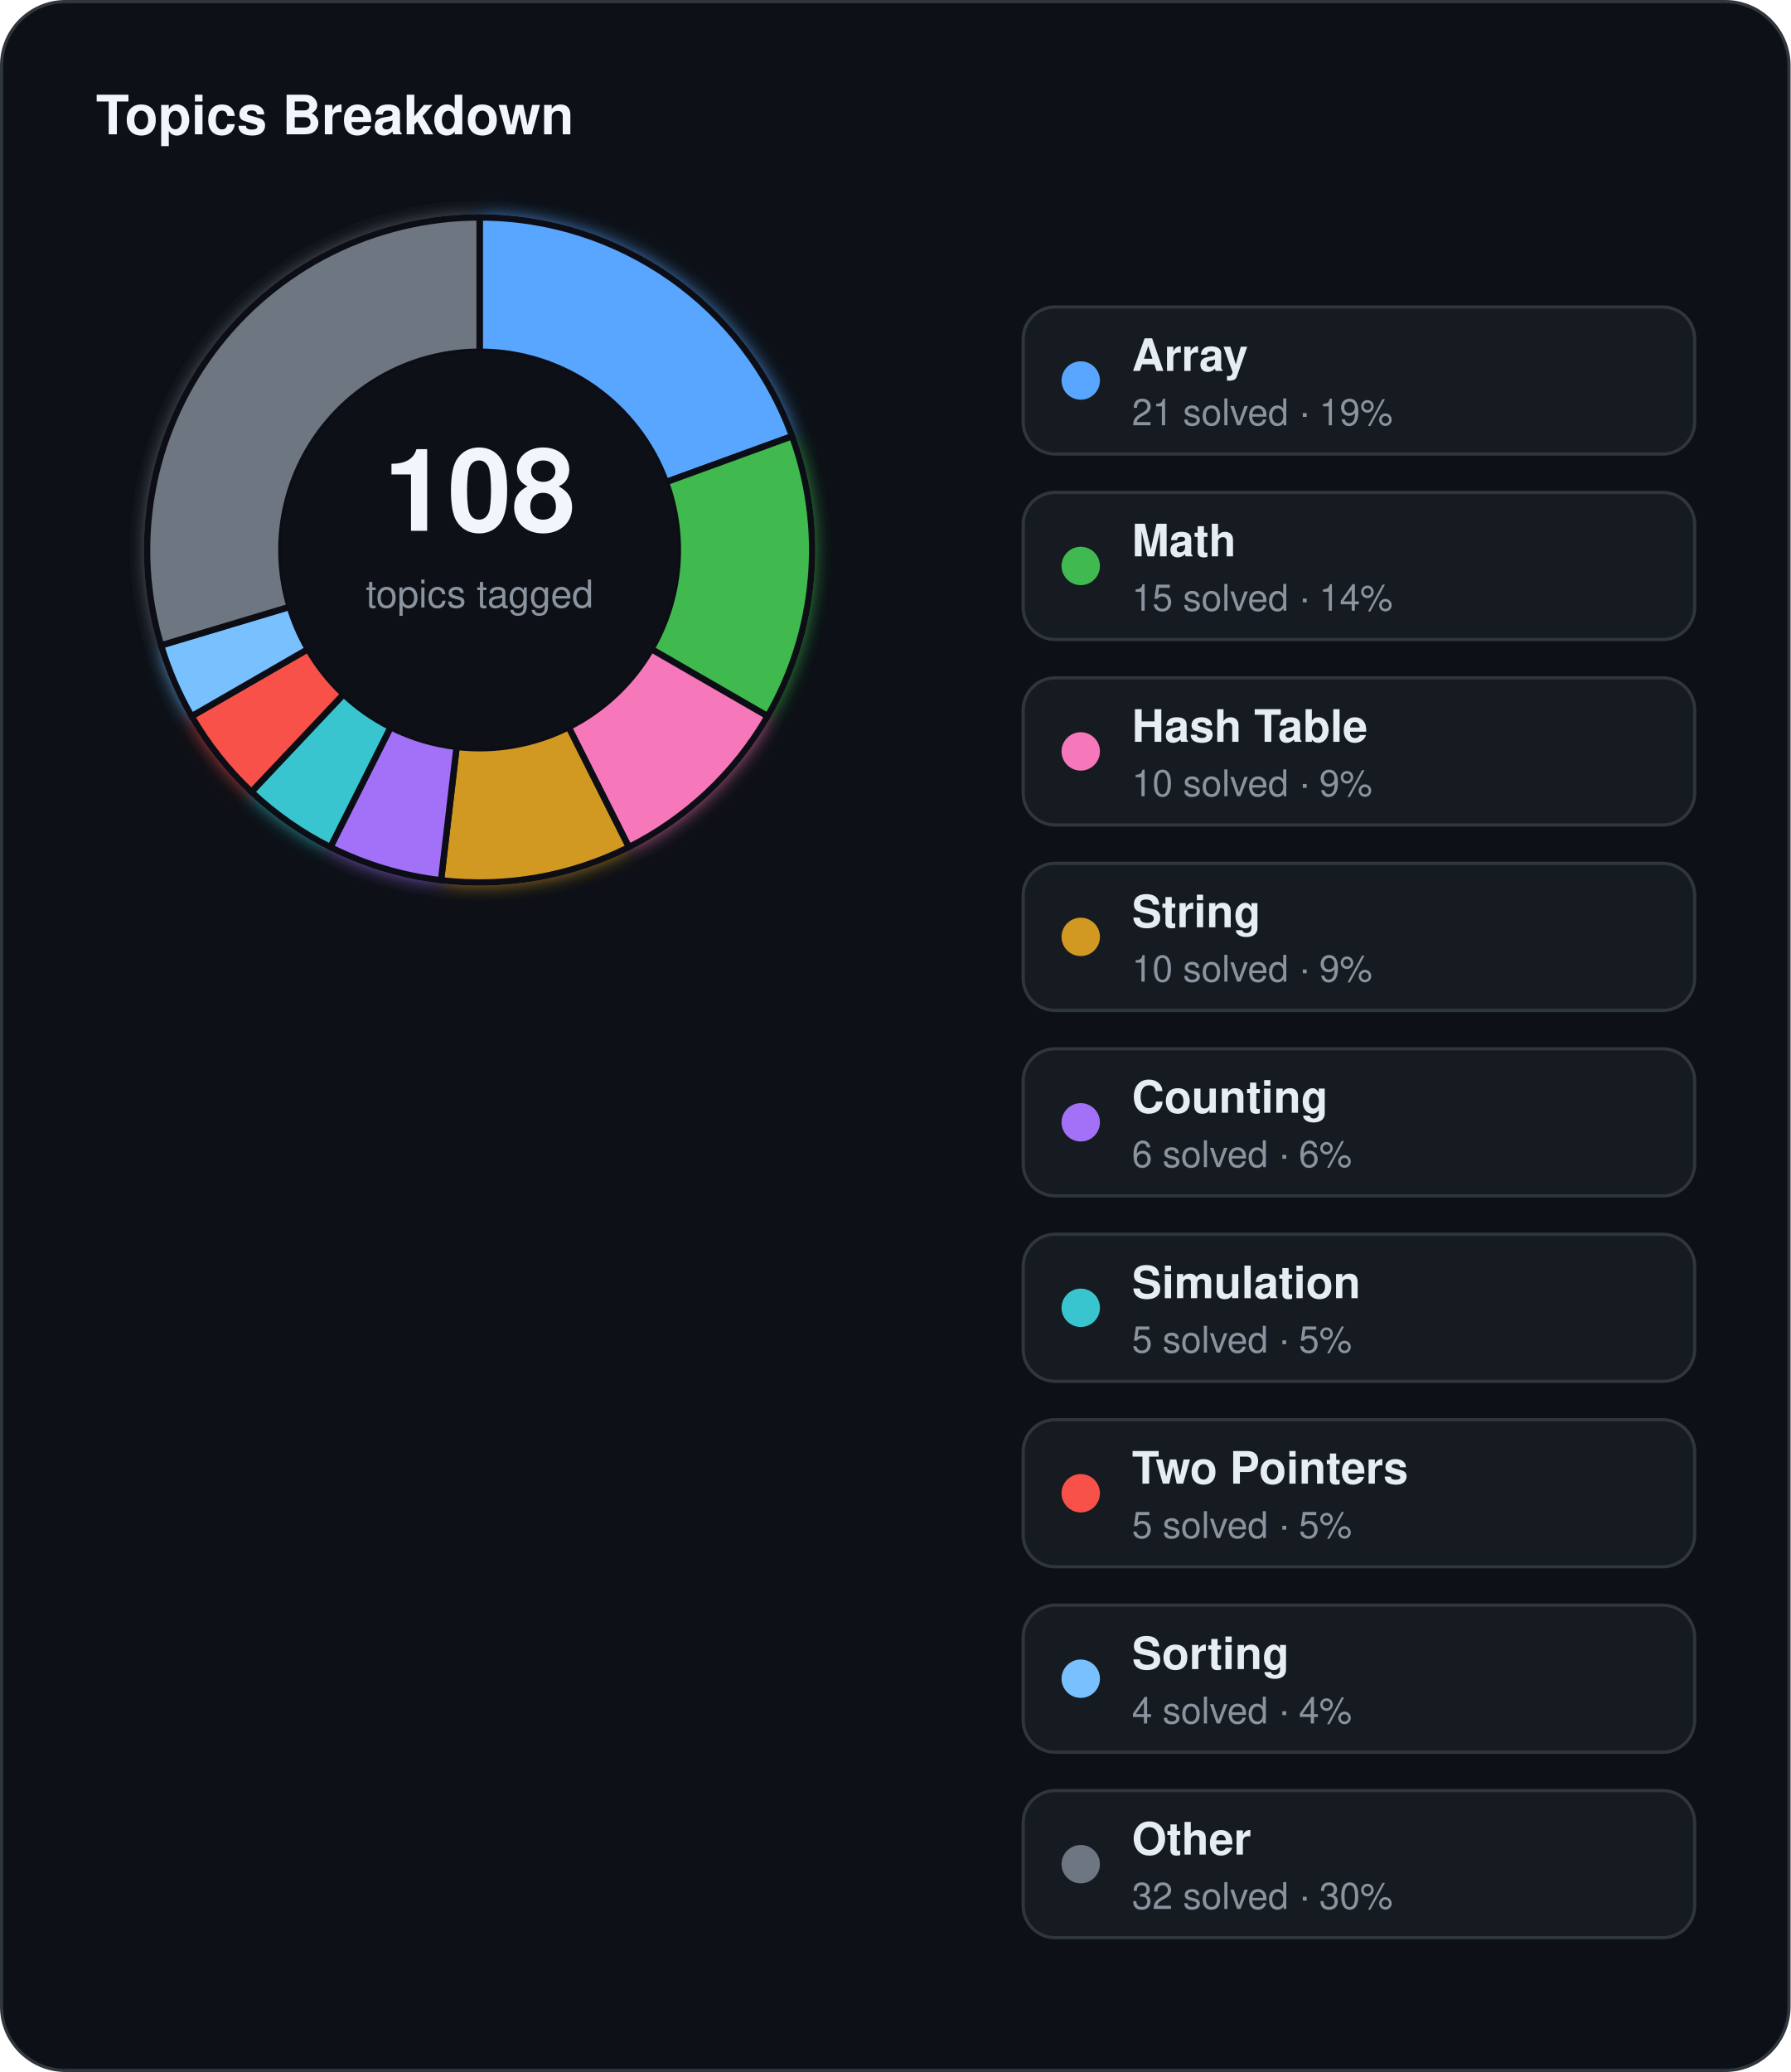
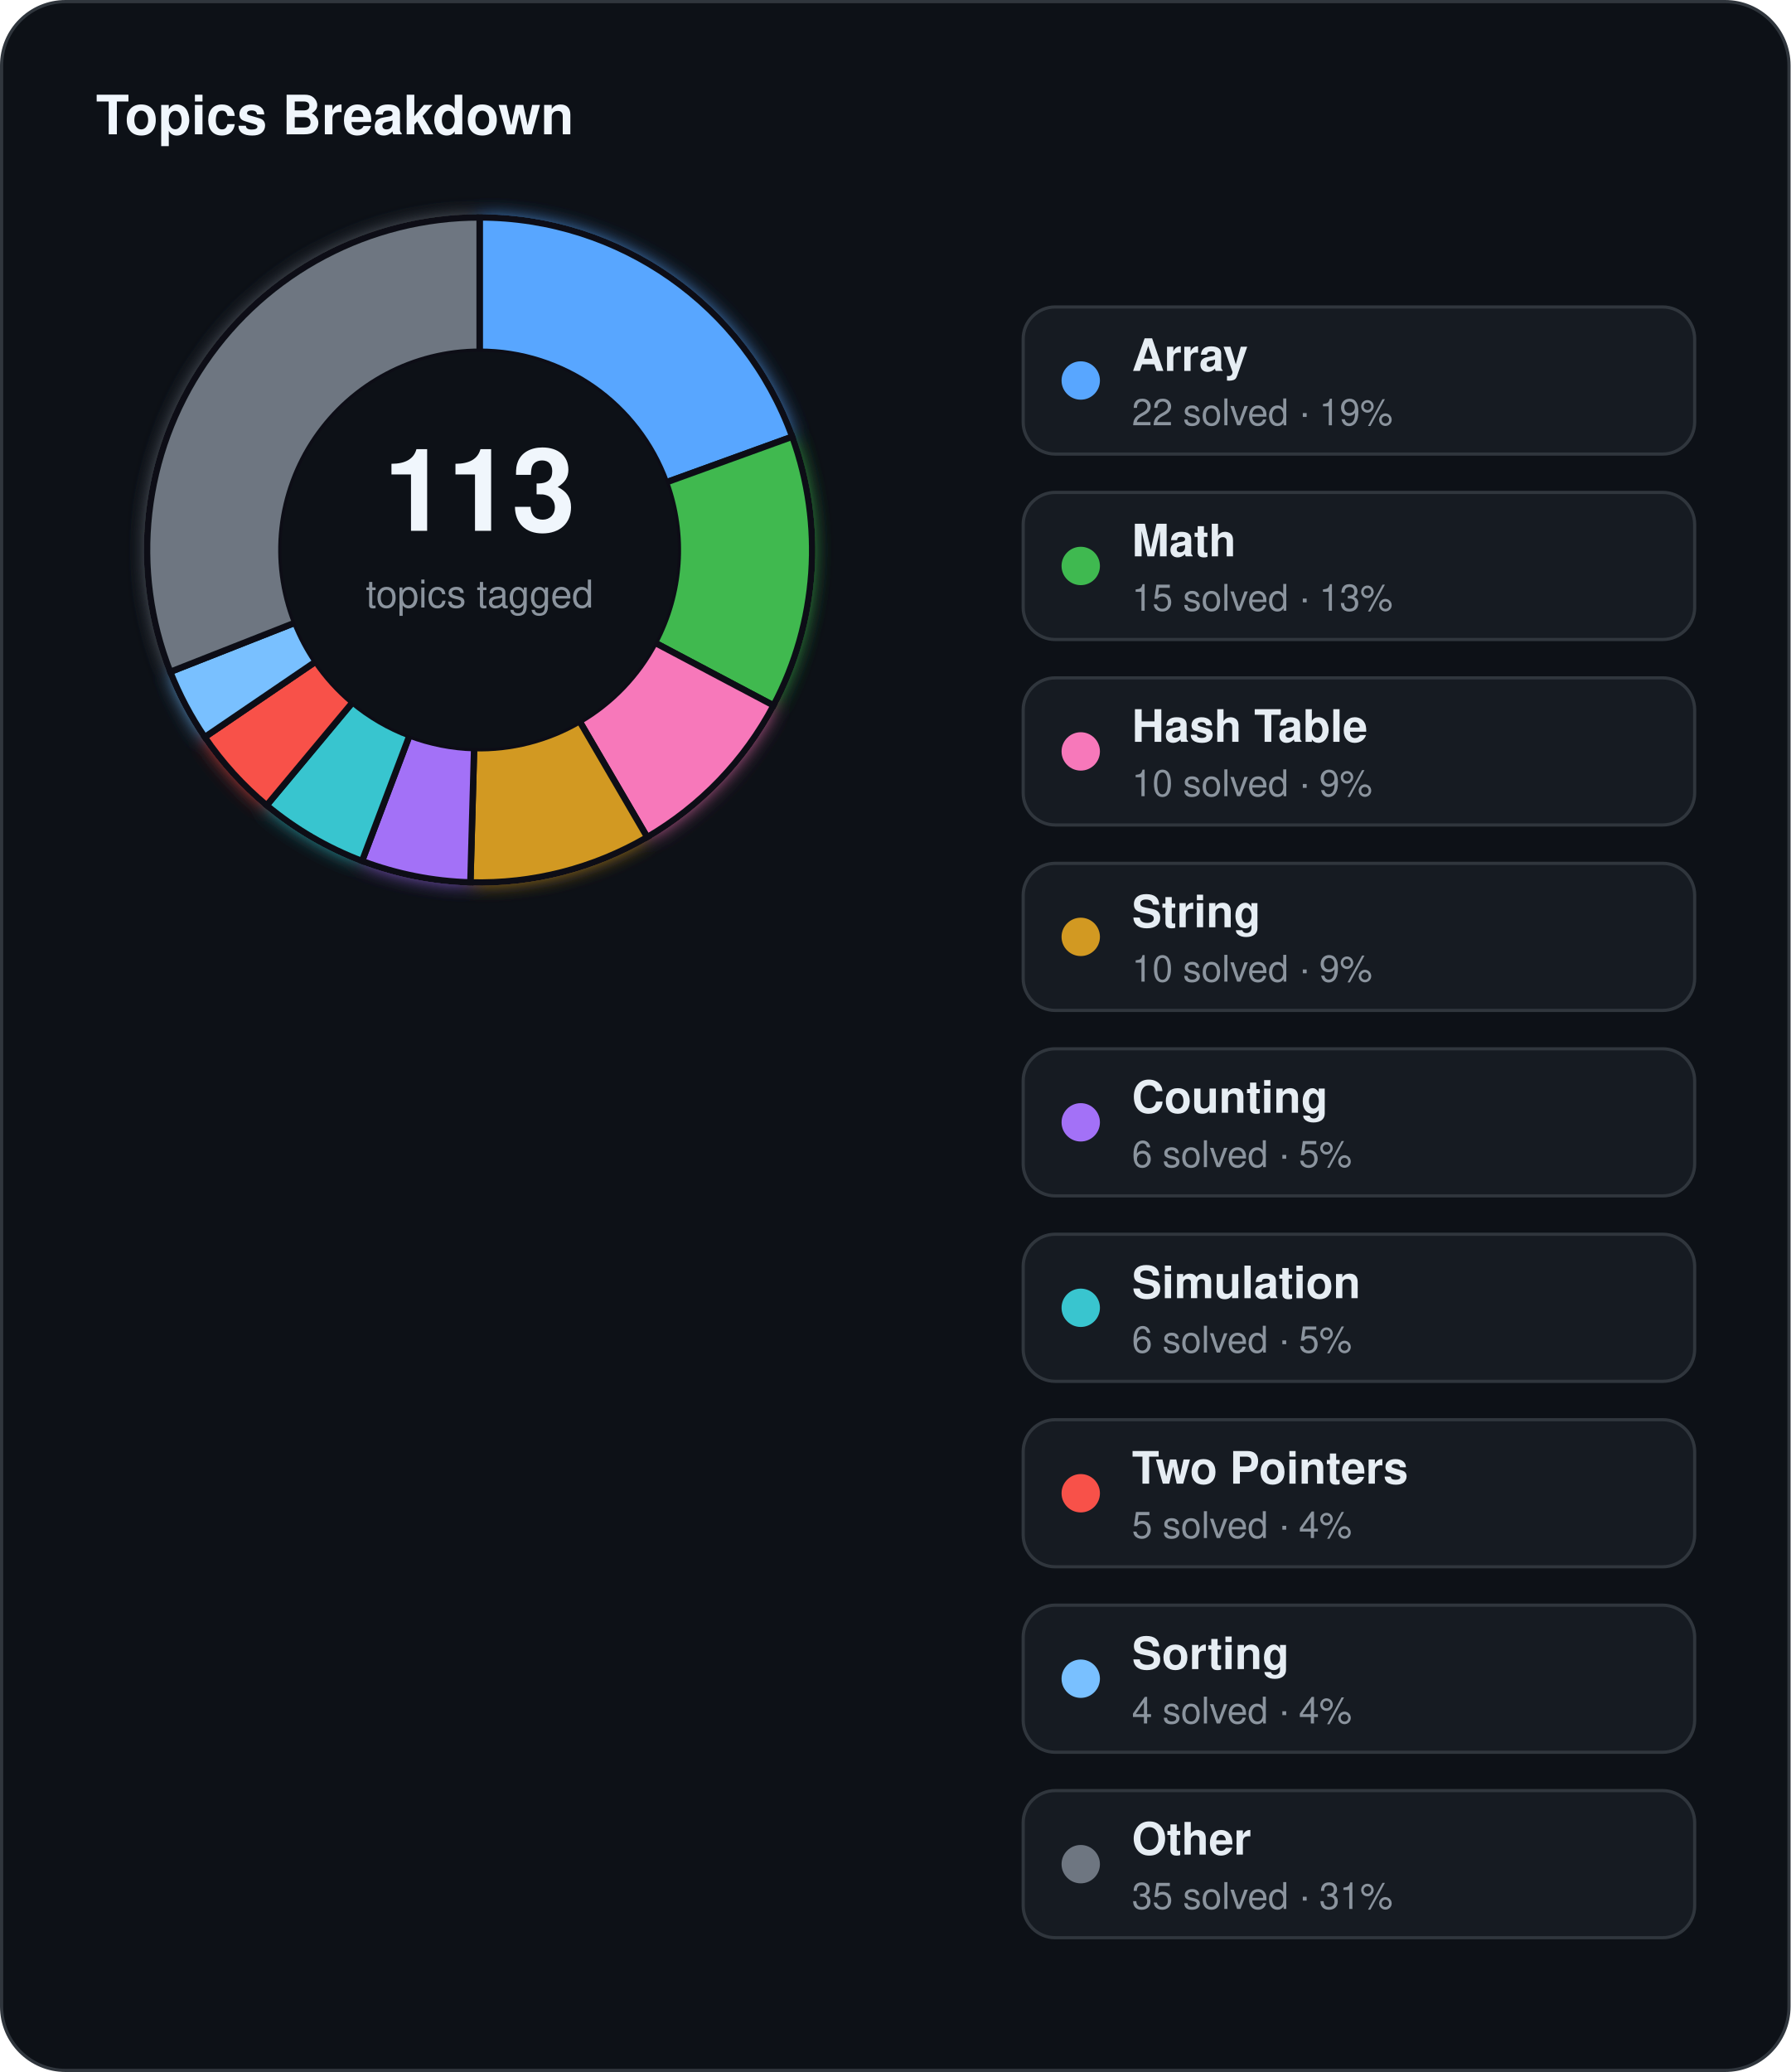
<svg xmlns="http://www.w3.org/2000/svg" width="560" height="648" viewBox="0 0 560 648">
  <defs>
    <filter id="topics-glow" x="-60%" y="-60%" width="220%" height="220%">
      <feGaussianBlur stdDeviation="3" result="blur" />
      <feMerge>
        <feMergeNode in="blur" />
        <feMergeNode in="SourceGraphic" />
      </feMerge>
    </filter>
  </defs>
  <rect x="0.5" y="0.5" width="559" height="647" rx="20" fill="#0d1117" stroke="#30363d" stroke-width="1" />
  <text x="30" y="42" fill="#f0f6fc" font-family="Segoe UI, Helvetica, Arial, sans-serif" font-size="17" font-weight="700">Topics Breakdown</text>
  <g filter="url(#topics-glow)">
-     <path d="M 150.00,68.00 A 104,104 0 0 1 247.73,136.43 L 208.26,150.79 A 62,62 0 0 0 150.00,110.00 Z" fill="#58a6ff" stroke="#0d1117" stroke-width="2" />
-     <path d="M 247.73,136.43 A 104,104 0 0 1 240.07,224.00 L 203.69,203.00 A 62,62 0 0 0 208.26,150.79 Z" fill="#3fb950" stroke="#0d1117" stroke-width="2" />
-     <path d="M 240.07,224.00 A 104,104 0 0 1 196.68,264.94 L 177.83,227.41 A 62,62 0 0 0 203.69,203.00 Z" fill="#f778ba" stroke="#0d1117" stroke-width="2" />
-     <path d="M 196.68,264.94 A 104,104 0 0 1 137.93,275.30 L 142.80,233.58 A 62,62 0 0 0 177.83,227.41 Z" fill="#d29922" stroke="#0d1117" stroke-width="2" />
-     <path d="M 137.93,275.30 A 104,104 0 0 1 103.32,264.94 L 122.17,227.41 A 62,62 0 0 0 142.80,233.58 Z" fill="#a371f7" stroke="#0d1117" stroke-width="2" />
-     <path d="M 103.32,264.94 A 104,104 0 0 1 78.63,247.65 L 107.45,217.10 A 62,62 0 0 0 122.17,227.41 Z" fill="#39c5cf" stroke="#0d1117" stroke-width="2" />
-     <path d="M 78.63,247.65 A 104,104 0 0 1 59.93,224.00 L 96.31,203.00 A 62,62 0 0 0 107.45,217.10 Z" fill="#f85149" stroke="#0d1117" stroke-width="2" />
-     <path d="M 59.93,224.00 A 104,104 0 0 1 50.37,201.83 L 90.60,189.78 A 62,62 0 0 0 96.31,203.00 Z" fill="#79c0ff" stroke="#0d1117" stroke-width="2" />
-     <path d="M 50.37,201.83 A 104,104 0 0 1 150.00,68.00 L 150.00,110.00 A 62,62 0 0 0 90.60,189.78 Z" fill="#6e7681" stroke="#0d1117" stroke-width="2" />
+     <path d="M 150.00,68.00 A 104,104 0 0 1 247.78,136.58 L 208.29,150.88 A 62,62 0 0 0 150.00,110.00 Z" fill="#58a6ff" stroke="#0d1117" stroke-width="2" />
+     <path d="M 247.78,136.58 A 104,104 0 0 1 241.93,220.63 L 204.81,200.99 A 62,62 0 0 0 208.29,150.88 Z" fill="#3fb950" stroke="#0d1117" stroke-width="2" />
+     <path d="M 241.93,220.63 A 104,104 0 0 1 202.42,261.82 L 181.25,225.55 A 62,62 0 0 0 204.81,200.99 Z" fill="#f778ba" stroke="#0d1117" stroke-width="2" />
+     <path d="M 202.42,261.82 A 104,104 0 0 1 147.11,275.96 L 148.28,233.98 A 62,62 0 0 0 181.25,225.55 Z" fill="#d29922" stroke="#0d1117" stroke-width="2" />
+     <path d="M 147.11,275.96 A 104,104 0 0 1 113.23,269.28 L 128.08,229.99 A 62,62 0 0 0 148.28,233.98 Z" fill="#a371f7" stroke="#0d1117" stroke-width="2" />
+     <path d="M 113.23,269.28 A 104,104 0 0 1 83.40,251.87 L 110.29,219.62 A 62,62 0 0 0 128.08,229.99 Z" fill="#39c5cf" stroke="#0d1117" stroke-width="2" />
+     <path d="M 83.40,251.87 A 104,104 0 0 1 64.03,230.53 L 98.75,206.89 A 62,62 0 0 0 110.29,219.62 Z" fill="#f85149" stroke="#0d1117" stroke-width="2" />
+     <path d="M 64.03,230.53 A 104,104 0 0 1 53.24,210.12 L 92.32,194.73 A 62,62 0 0 0 98.75,206.89 Z" fill="#79c0ff" stroke="#0d1117" stroke-width="2" />
+     <path d="M 53.24,210.12 A 104,104 0 0 1 150.00,68.00 L 150.00,110.00 A 62,62 0 0 0 92.32,194.73 Z" fill="#6e7681" stroke="#0d1117" stroke-width="2" />
  </g>
  <circle cx="150" cy="172" r="62" fill="#0d1117" />
-   <text x="150" y="166" text-anchor="middle" fill="#f0f6fc" font-family="Segoe UI, Helvetica, Arial, sans-serif" font-size="36" font-weight="700">108</text>
+   <text x="150" y="166" text-anchor="middle" fill="#f0f6fc" font-family="Segoe UI, Helvetica, Arial, sans-serif" font-size="36" font-weight="700">113</text>
  <text x="150" y="190" text-anchor="middle" fill="#8b949e" font-family="Segoe UI, Helvetica, Arial, sans-serif" font-size="12">topics tagged</text>
  <rect x="320" y="96" width="210" height="46" rx="10" fill="#161b22" stroke="#30363d" stroke-width="1" />
  <circle cx="338" cy="119" r="6" fill="#58a6ff" />
  <text x="354" y="116" fill="#e6edf3" font-family="Segoe UI, Helvetica, Arial, sans-serif" font-size="14" font-weight="600">Array</text>
-   <text x="354" y="133" fill="#8b949e" font-family="Segoe UI, Helvetica, Arial, sans-serif" font-size="11.5">21 solved · 19%</text>
+   <text x="354" y="133" fill="#8b949e" font-family="Segoe UI, Helvetica, Arial, sans-serif" font-size="11.5">22 solved · 19%</text>
  <rect x="320" y="154" width="210" height="46" rx="10" fill="#161b22" stroke="#30363d" stroke-width="1" />
  <circle cx="338" cy="177" r="6" fill="#3fb950" />
  <text x="354" y="174" fill="#e6edf3" font-family="Segoe UI, Helvetica, Arial, sans-serif" font-size="14" font-weight="600">Math</text>
-   <text x="354" y="191" fill="#8b949e" font-family="Segoe UI, Helvetica, Arial, sans-serif" font-size="11.5">15 solved · 14%</text>
+   <text x="354" y="191" fill="#8b949e" font-family="Segoe UI, Helvetica, Arial, sans-serif" font-size="11.5">15 solved · 13%</text>
  <rect x="320" y="212" width="210" height="46" rx="10" fill="#161b22" stroke="#30363d" stroke-width="1" />
  <circle cx="338" cy="235" r="6" fill="#f778ba" />
  <text x="354" y="232" fill="#e6edf3" font-family="Segoe UI, Helvetica, Arial, sans-serif" font-size="14" font-weight="600">Hash Table</text>
  <text x="354" y="249" fill="#8b949e" font-family="Segoe UI, Helvetica, Arial, sans-serif" font-size="11.5">10 solved · 9%</text>
  <rect x="320" y="270" width="210" height="46" rx="10" fill="#161b22" stroke="#30363d" stroke-width="1" />
  <circle cx="338" cy="293" r="6" fill="#d29922" />
  <text x="354" y="290" fill="#e6edf3" font-family="Segoe UI, Helvetica, Arial, sans-serif" font-size="14" font-weight="600">String</text>
  <text x="354" y="307" fill="#8b949e" font-family="Segoe UI, Helvetica, Arial, sans-serif" font-size="11.5">10 solved · 9%</text>
  <rect x="320" y="328" width="210" height="46" rx="10" fill="#161b22" stroke="#30363d" stroke-width="1" />
  <circle cx="338" cy="351" r="6" fill="#a371f7" />
  <text x="354" y="348" fill="#e6edf3" font-family="Segoe UI, Helvetica, Arial, sans-serif" font-size="14" font-weight="600">Counting</text>
-   <text x="354" y="365" fill="#8b949e" font-family="Segoe UI, Helvetica, Arial, sans-serif" font-size="11.5">6 solved · 6%</text>
+   <text x="354" y="365" fill="#8b949e" font-family="Segoe UI, Helvetica, Arial, sans-serif" font-size="11.5">6 solved · 5%</text>
  <rect x="320" y="386" width="210" height="46" rx="10" fill="#161b22" stroke="#30363d" stroke-width="1" />
  <circle cx="338" cy="409" r="6" fill="#39c5cf" />
  <text x="354" y="406" fill="#e6edf3" font-family="Segoe UI, Helvetica, Arial, sans-serif" font-size="14" font-weight="600">Simulation</text>
-   <text x="354" y="423" fill="#8b949e" font-family="Segoe UI, Helvetica, Arial, sans-serif" font-size="11.5">5 solved · 5%</text>
+   <text x="354" y="423" fill="#8b949e" font-family="Segoe UI, Helvetica, Arial, sans-serif" font-size="11.5">6 solved · 5%</text>
  <rect x="320" y="444" width="210" height="46" rx="10" fill="#161b22" stroke="#30363d" stroke-width="1" />
  <circle cx="338" cy="467" r="6" fill="#f85149" />
  <text x="354" y="464" fill="#e6edf3" font-family="Segoe UI, Helvetica, Arial, sans-serif" font-size="14" font-weight="600">Two Pointers</text>
-   <text x="354" y="481" fill="#8b949e" font-family="Segoe UI, Helvetica, Arial, sans-serif" font-size="11.5">5 solved · 5%</text>
+   <text x="354" y="481" fill="#8b949e" font-family="Segoe UI, Helvetica, Arial, sans-serif" font-size="11.5">5 solved · 4%</text>
  <rect x="320" y="502" width="210" height="46" rx="10" fill="#161b22" stroke="#30363d" stroke-width="1" />
  <circle cx="338" cy="525" r="6" fill="#79c0ff" />
  <text x="354" y="522" fill="#e6edf3" font-family="Segoe UI, Helvetica, Arial, sans-serif" font-size="14" font-weight="600">Sorting</text>
  <text x="354" y="539" fill="#8b949e" font-family="Segoe UI, Helvetica, Arial, sans-serif" font-size="11.5">4 solved · 4%</text>
  <rect x="320" y="560" width="210" height="46" rx="10" fill="#161b22" stroke="#30363d" stroke-width="1" />
  <circle cx="338" cy="583" r="6" fill="#6e7681" />
  <text x="354" y="580" fill="#e6edf3" font-family="Segoe UI, Helvetica, Arial, sans-serif" font-size="14" font-weight="600">Other</text>
-   <text x="354" y="597" fill="#8b949e" font-family="Segoe UI, Helvetica, Arial, sans-serif" font-size="11.5">32 solved · 30%</text>
+   <text x="354" y="597" fill="#8b949e" font-family="Segoe UI, Helvetica, Arial, sans-serif" font-size="11.5">35 solved · 31%</text>
</svg>
